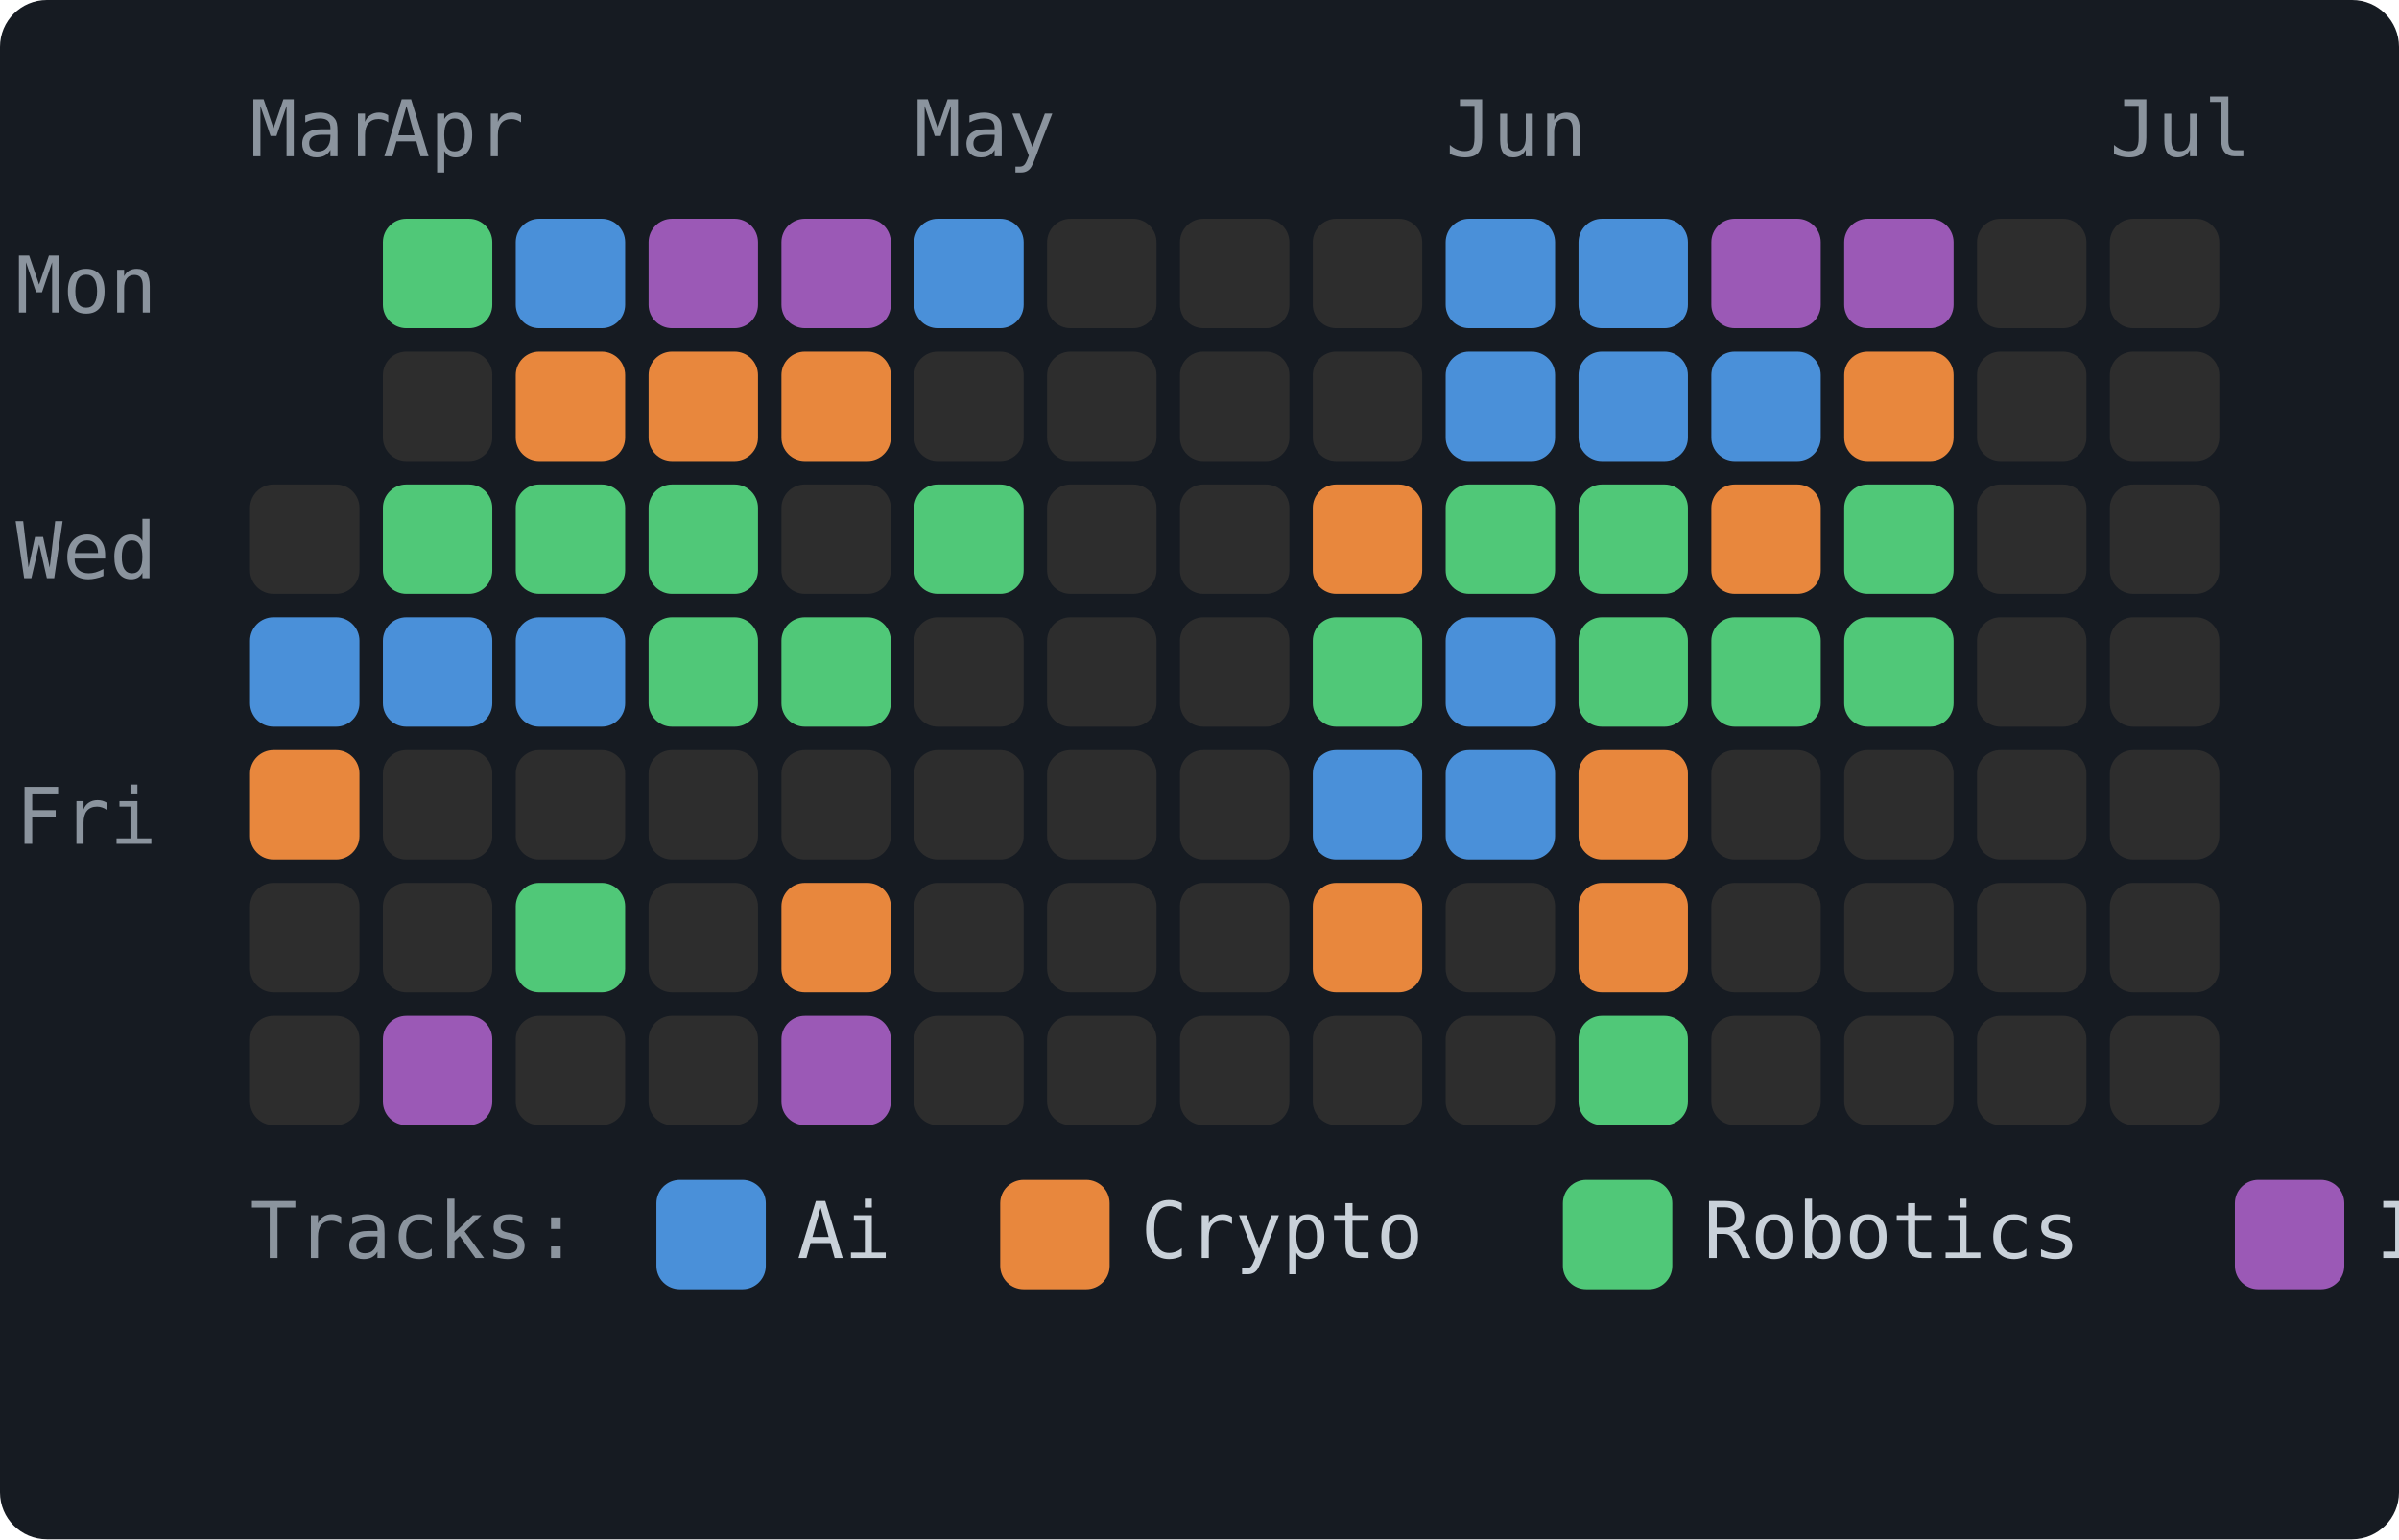
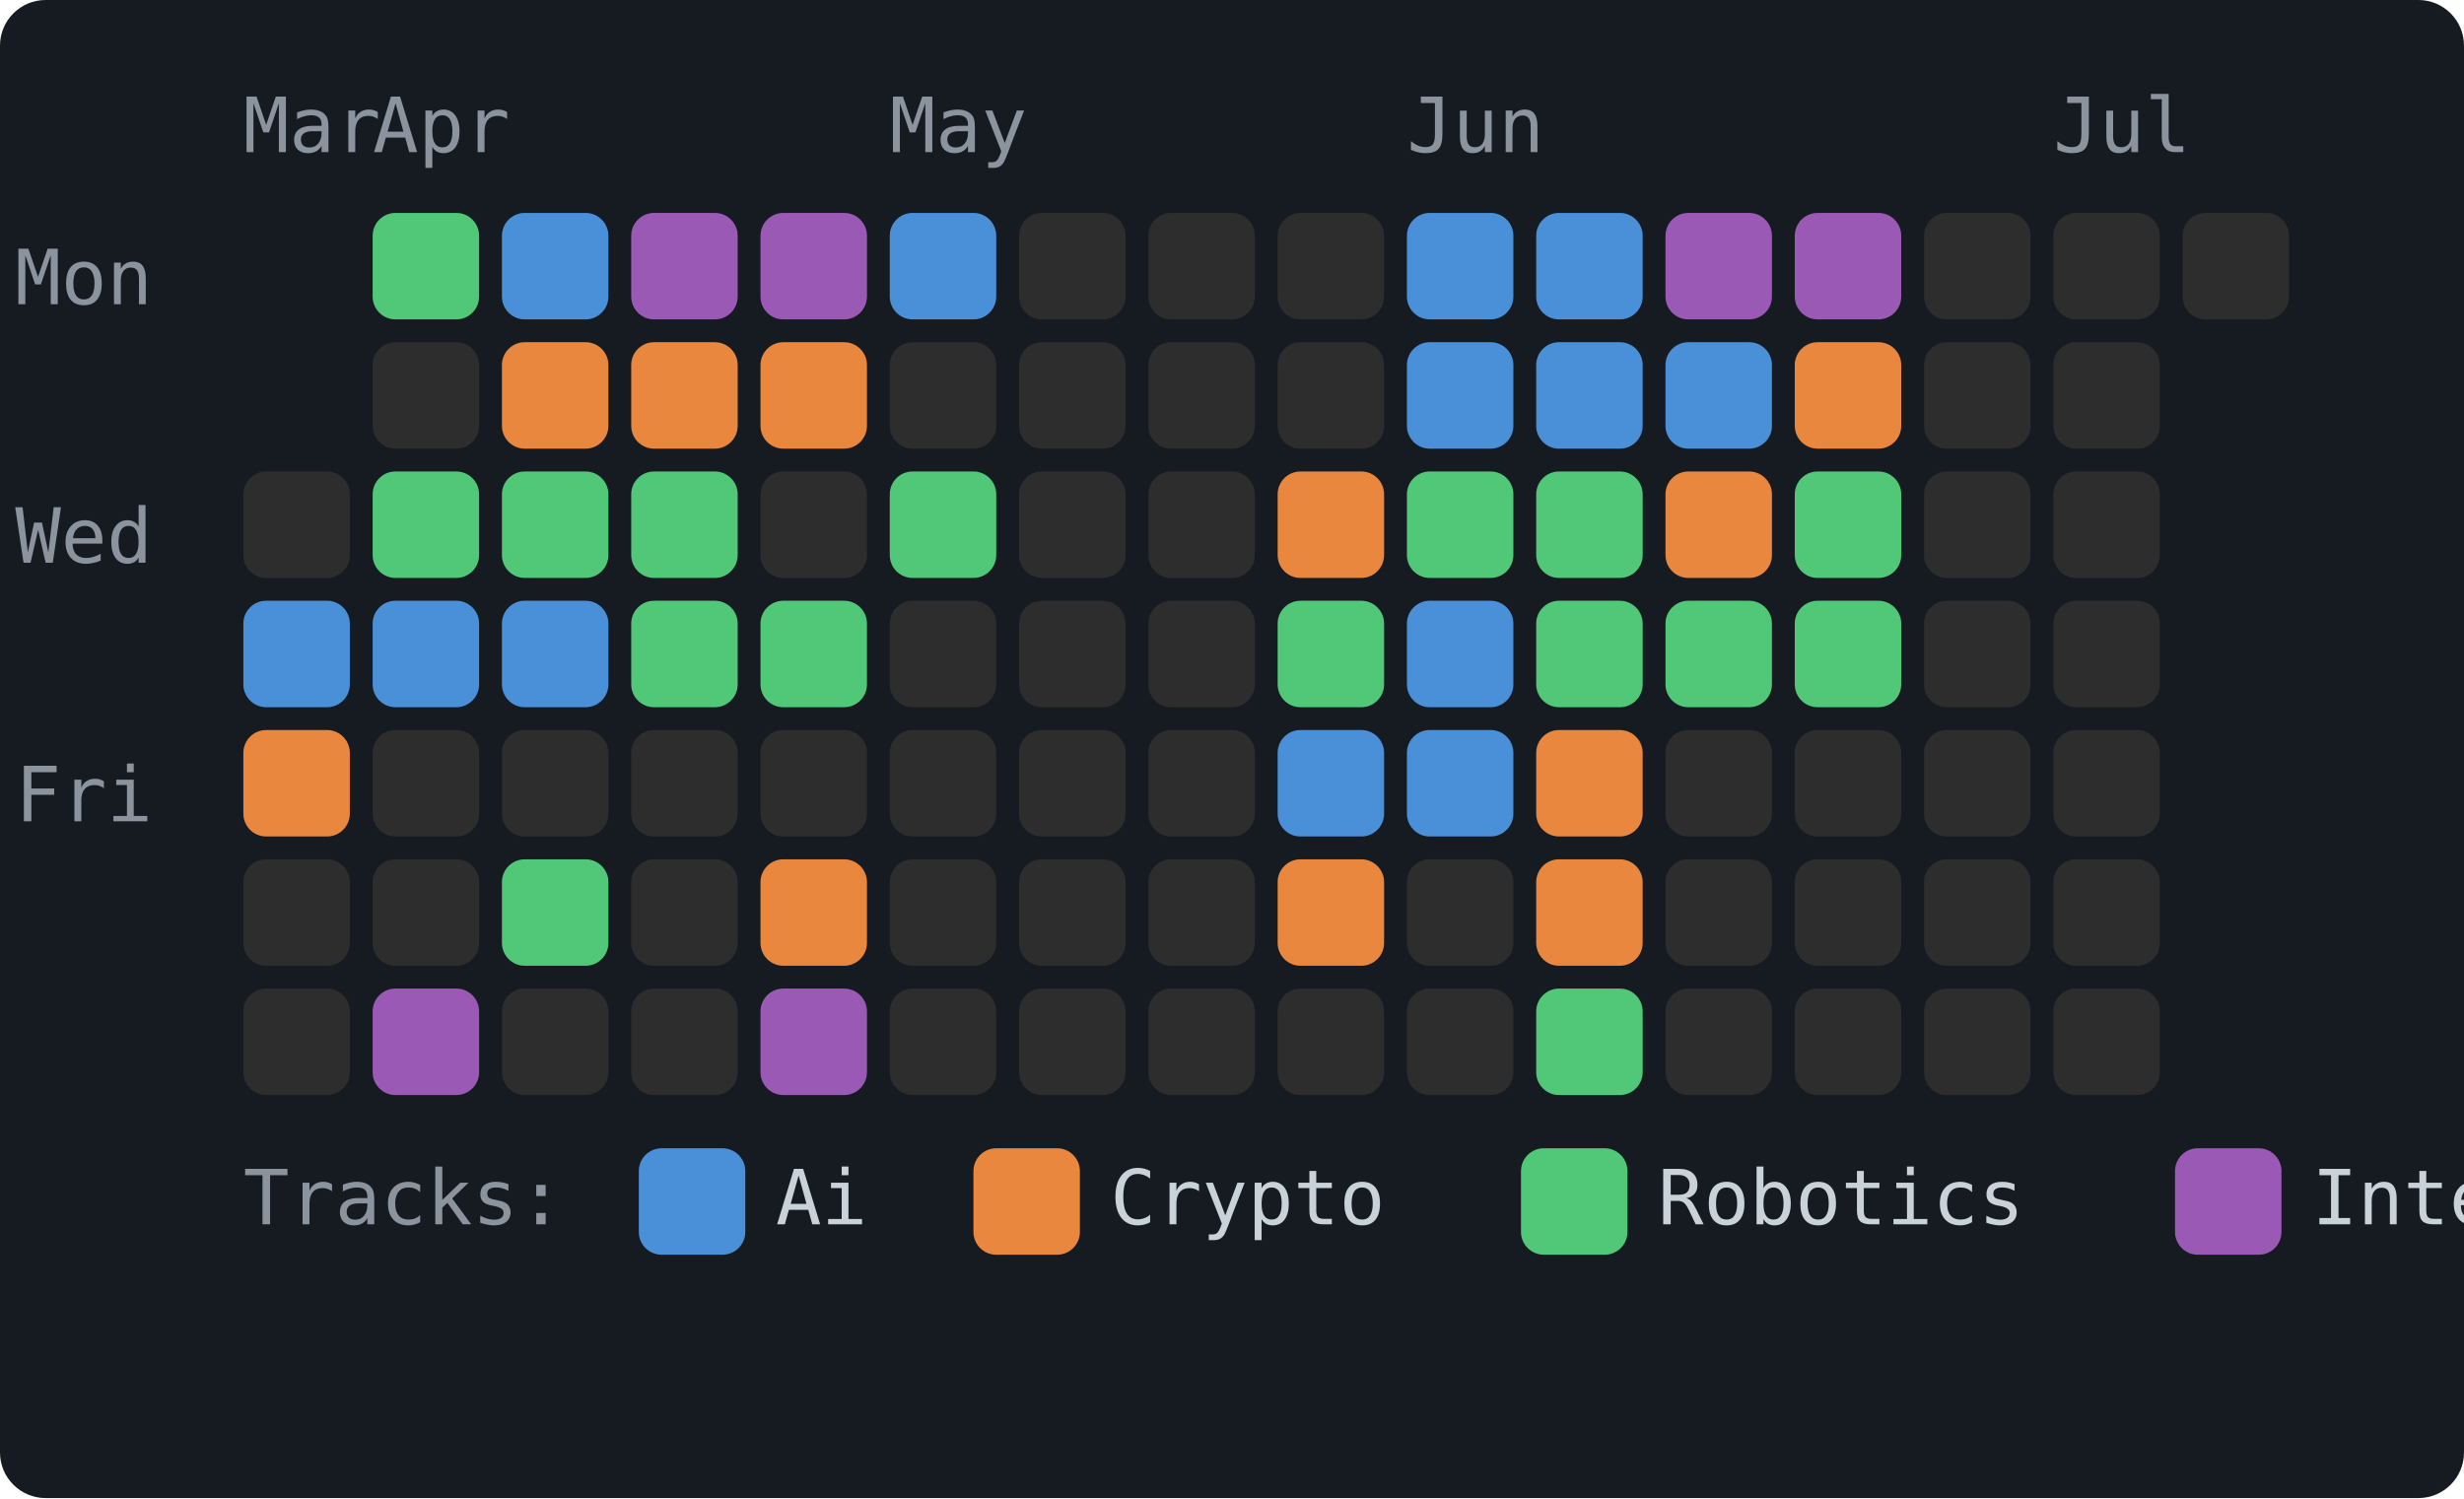
- <svg xmlns="http://www.w3.org/2000/svg" width="307" height="197" viewBox="0 0 307 197">
-   <rect width="307" height="197" fill="#161B22" rx="6" />
+ <svg xmlns="http://www.w3.org/2000/svg" width="324" height="197" viewBox="0 0 324 197">
+   <rect width="324" height="197" fill="#161B22" rx="6" />
  <text x="2" y="40" fill="#8B949E" font-family="monospace" font-size="10">Mon</text>
  <text x="2" y="74" fill="#8B949E" font-family="monospace" font-size="10">Wed</text>
  <text x="2" y="108" fill="#8B949E" font-family="monospace" font-size="10">Fri</text>
  <text x="32" y="20" fill="#8B949E" font-family="monospace" font-size="10">Mar</text>
  <text x="49" y="20" fill="#8B949E" font-family="monospace" font-size="10">Apr</text>
  <text x="117" y="20" fill="#8B949E" font-family="monospace" font-size="10">May</text>
  <text x="185" y="20" fill="#8B949E" font-family="monospace" font-size="10">Jun</text>
  <text x="270" y="20" fill="#8B949E" font-family="monospace" font-size="10">Jul</text>
  <rect x="32" y="62" width="14" height="14" rx="3" fill="#2D2D2D" />
  <rect x="32" y="79" width="14" height="14" rx="3" fill="#4A90D9" />
  <rect x="32" y="96" width="14" height="14" rx="3" fill="#E8873D" />
  <rect x="32" y="113" width="14" height="14" rx="3" fill="#2D2D2D" />
  <rect x="32" y="130" width="14" height="14" rx="3" fill="#2D2D2D" />
  <rect x="49" y="28" width="14" height="14" rx="3" fill="#50C878" />
  <rect x="49" y="45" width="14" height="14" rx="3" fill="#2D2D2D" />
  <rect x="49" y="62" width="14" height="14" rx="3" fill="#50C878" />
  <rect x="49" y="79" width="14" height="14" rx="3" fill="#4A90D9" />
  <rect x="49" y="96" width="14" height="14" rx="3" fill="#2D2D2D" />
  <rect x="49" y="113" width="14" height="14" rx="3" fill="#2D2D2D" />
  <rect x="49" y="130" width="14" height="14" rx="3" fill="#9B59B6" />
  <rect x="66" y="28" width="14" height="14" rx="3" fill="#4A90D9" />
  <rect x="66" y="45" width="14" height="14" rx="3" fill="#E8873D" />
  <rect x="66" y="62" width="14" height="14" rx="3" fill="#50C878" />
  <rect x="66" y="79" width="14" height="14" rx="3" fill="#4A90D9" />
  <rect x="66" y="96" width="14" height="14" rx="3" fill="#2D2D2D" />
  <rect x="66" y="113" width="14" height="14" rx="3" fill="#50C878" />
  <rect x="66" y="130" width="14" height="14" rx="3" fill="#2D2D2D" />
  <rect x="83" y="28" width="14" height="14" rx="3" fill="#9B59B6" />
  <rect x="83" y="45" width="14" height="14" rx="3" fill="#E8873D" />
  <rect x="83" y="62" width="14" height="14" rx="3" fill="#50C878" />
  <rect x="83" y="79" width="14" height="14" rx="3" fill="#50C878" />
  <rect x="83" y="96" width="14" height="14" rx="3" fill="#2D2D2D" />
  <rect x="83" y="113" width="14" height="14" rx="3" fill="#2D2D2D" />
  <rect x="83" y="130" width="14" height="14" rx="3" fill="#2D2D2D" />
  <rect x="100" y="28" width="14" height="14" rx="3" fill="#9B59B6" />
  <rect x="100" y="45" width="14" height="14" rx="3" fill="#E8873D" />
  <rect x="100" y="62" width="14" height="14" rx="3" fill="#2D2D2D" />
  <rect x="100" y="79" width="14" height="14" rx="3" fill="#50C878" />
  <rect x="100" y="96" width="14" height="14" rx="3" fill="#2D2D2D" />
  <rect x="100" y="113" width="14" height="14" rx="3" fill="#E8873D" />
  <rect x="100" y="130" width="14" height="14" rx="3" fill="#9B59B6" />
  <rect x="117" y="28" width="14" height="14" rx="3" fill="#4A90D9" />
  <rect x="117" y="45" width="14" height="14" rx="3" fill="#2D2D2D" />
  <rect x="117" y="62" width="14" height="14" rx="3" fill="#50C878" />
  <rect x="117" y="79" width="14" height="14" rx="3" fill="#2D2D2D" />
  <rect x="117" y="96" width="14" height="14" rx="3" fill="#2D2D2D" />
  <rect x="117" y="113" width="14" height="14" rx="3" fill="#2D2D2D" />
  <rect x="117" y="130" width="14" height="14" rx="3" fill="#2D2D2D" />
  <rect x="134" y="28" width="14" height="14" rx="3" fill="#2D2D2D" />
  <rect x="134" y="45" width="14" height="14" rx="3" fill="#2D2D2D" />
  <rect x="134" y="62" width="14" height="14" rx="3" fill="#2D2D2D" />
  <rect x="134" y="79" width="14" height="14" rx="3" fill="#2D2D2D" />
  <rect x="134" y="96" width="14" height="14" rx="3" fill="#2D2D2D" />
  <rect x="134" y="113" width="14" height="14" rx="3" fill="#2D2D2D" />
  <rect x="134" y="130" width="14" height="14" rx="3" fill="#2D2D2D" />
  <rect x="151" y="28" width="14" height="14" rx="3" fill="#2D2D2D" />
  <rect x="151" y="45" width="14" height="14" rx="3" fill="#2D2D2D" />
  <rect x="151" y="62" width="14" height="14" rx="3" fill="#2D2D2D" />
  <rect x="151" y="79" width="14" height="14" rx="3" fill="#2D2D2D" />
  <rect x="151" y="96" width="14" height="14" rx="3" fill="#2D2D2D" />
  <rect x="151" y="113" width="14" height="14" rx="3" fill="#2D2D2D" />
  <rect x="151" y="130" width="14" height="14" rx="3" fill="#2D2D2D" />
  <rect x="168" y="28" width="14" height="14" rx="3" fill="#2D2D2D" />
  <rect x="168" y="45" width="14" height="14" rx="3" fill="#2D2D2D" />
  <rect x="168" y="62" width="14" height="14" rx="3" fill="#E8873D" />
  <rect x="168" y="79" width="14" height="14" rx="3" fill="#50C878" />
  <rect x="168" y="96" width="14" height="14" rx="3" fill="#4A90D9" />
  <rect x="168" y="113" width="14" height="14" rx="3" fill="#E8873D" />
  <rect x="168" y="130" width="14" height="14" rx="3" fill="#2D2D2D" />
  <rect x="185" y="28" width="14" height="14" rx="3" fill="#4A90D9" />
  <rect x="185" y="45" width="14" height="14" rx="3" fill="#4A90D9" />
  <rect x="185" y="62" width="14" height="14" rx="3" fill="#50C878" />
  <rect x="185" y="79" width="14" height="14" rx="3" fill="#4A90D9" />
  <rect x="185" y="96" width="14" height="14" rx="3" fill="#4A90D9" />
  <rect x="185" y="113" width="14" height="14" rx="3" fill="#2D2D2D" />
  <rect x="185" y="130" width="14" height="14" rx="3" fill="#2D2D2D" />
  <rect x="202" y="28" width="14" height="14" rx="3" fill="#4A90D9" />
  <rect x="202" y="45" width="14" height="14" rx="3" fill="#4A90D9" />
  <rect x="202" y="62" width="14" height="14" rx="3" fill="#50C878" />
  <rect x="202" y="79" width="14" height="14" rx="3" fill="#50C878" />
  <rect x="202" y="96" width="14" height="14" rx="3" fill="#E8873D" />
  <rect x="202" y="113" width="14" height="14" rx="3" fill="#E8873D" />
  <rect x="202" y="130" width="14" height="14" rx="3" fill="#50C878" />
  <rect x="219" y="28" width="14" height="14" rx="3" fill="#9B59B6" />
  <rect x="219" y="45" width="14" height="14" rx="3" fill="#4A90D9" />
  <rect x="219" y="62" width="14" height="14" rx="3" fill="#E8873D" />
  <rect x="219" y="79" width="14" height="14" rx="3" fill="#50C878" />
  <rect x="219" y="96" width="14" height="14" rx="3" fill="#2D2D2D" />
  <rect x="219" y="113" width="14" height="14" rx="3" fill="#2D2D2D" />
  <rect x="219" y="130" width="14" height="14" rx="3" fill="#2D2D2D" />
  <rect x="236" y="28" width="14" height="14" rx="3" fill="#9B59B6" />
  <rect x="236" y="45" width="14" height="14" rx="3" fill="#E8873D" />
  <rect x="236" y="62" width="14" height="14" rx="3" fill="#50C878" />
  <rect x="236" y="79" width="14" height="14" rx="3" fill="#50C878" />
  <rect x="236" y="96" width="14" height="14" rx="3" fill="#2D2D2D" />
  <rect x="236" y="113" width="14" height="14" rx="3" fill="#2D2D2D" />
  <rect x="236" y="130" width="14" height="14" rx="3" fill="#2D2D2D" />
  <rect x="253" y="28" width="14" height="14" rx="3" fill="#2D2D2D" />
  <rect x="253" y="45" width="14" height="14" rx="3" fill="#2D2D2D" />
  <rect x="253" y="62" width="14" height="14" rx="3" fill="#2D2D2D" />
  <rect x="253" y="79" width="14" height="14" rx="3" fill="#2D2D2D" />
  <rect x="253" y="96" width="14" height="14" rx="3" fill="#2D2D2D" />
  <rect x="253" y="113" width="14" height="14" rx="3" fill="#2D2D2D" />
  <rect x="253" y="130" width="14" height="14" rx="3" fill="#2D2D2D" />
  <rect x="270" y="28" width="14" height="14" rx="3" fill="#2D2D2D" />
  <rect x="270" y="45" width="14" height="14" rx="3" fill="#2D2D2D" />
  <rect x="270" y="62" width="14" height="14" rx="3" fill="#2D2D2D" />
  <rect x="270" y="79" width="14" height="14" rx="3" fill="#2D2D2D" />
  <rect x="270" y="96" width="14" height="14" rx="3" fill="#2D2D2D" />
  <rect x="270" y="113" width="14" height="14" rx="3" fill="#2D2D2D" />
  <rect x="270" y="130" width="14" height="14" rx="3" fill="#2D2D2D" />
+   <rect x="287" y="28" width="14" height="14" rx="3" fill="#2D2D2D" />
  <text x="32" y="161" fill="#8B949E" font-family="monospace" font-size="10">Tracks:</text>
  <rect x="84" y="151" width="14" height="14" rx="3" fill="#4A90D9" />
  <text x="102" y="161" fill="#C9D1D9" font-family="monospace" font-size="10">Ai</text>
  <rect x="128" y="151" width="14" height="14" rx="3" fill="#E8873D" />
  <text x="146" y="161" fill="#C9D1D9" font-family="monospace" font-size="10">Crypto</text>
  <rect x="200" y="151" width="14" height="14" rx="3" fill="#50C878" />
  <text x="218" y="161" fill="#C9D1D9" font-family="monospace" font-size="10">Robotics</text>
  <rect x="286" y="151" width="14" height="14" rx="3" fill="#9B59B6" />
  <text x="304" y="161" fill="#C9D1D9" font-family="monospace" font-size="10">Integration</text>
  <rect x="393" y="151" width="14" height="14" rx="3" fill="#2D2D2D" />
  <text x="411" y="161" fill="#C9D1D9" font-family="monospace" font-size="10">No activity</text>
</svg>
